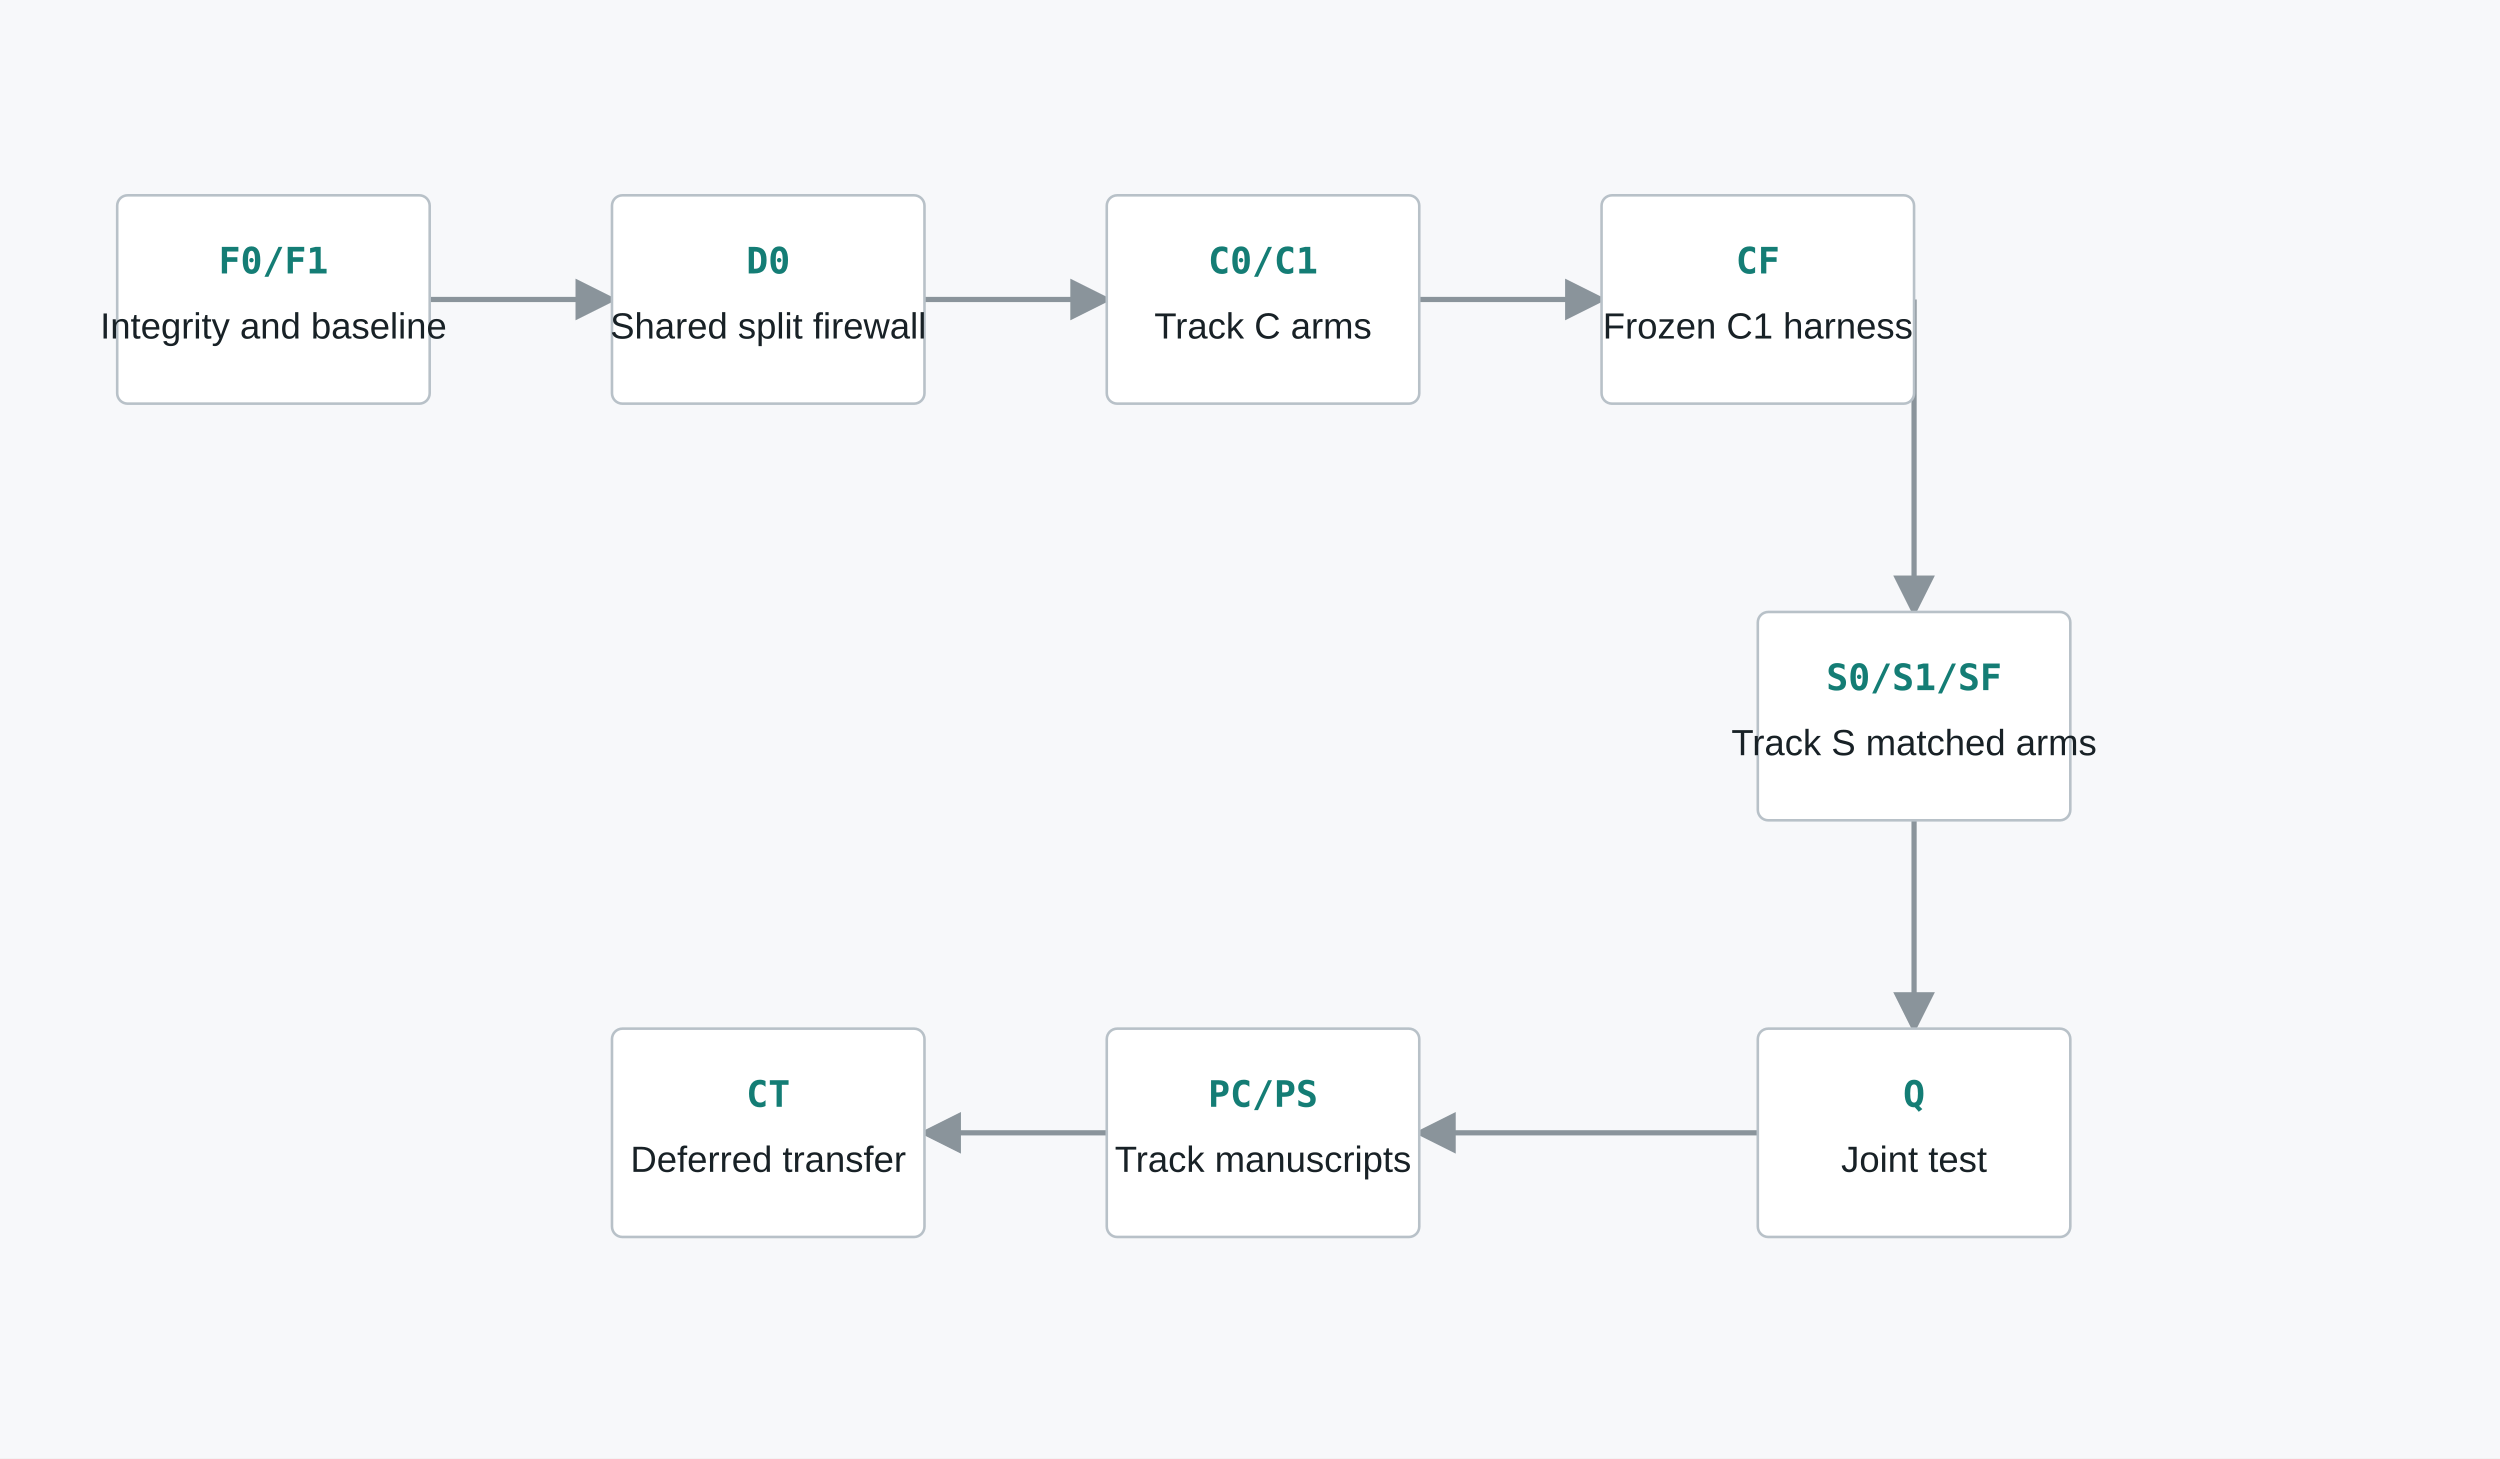
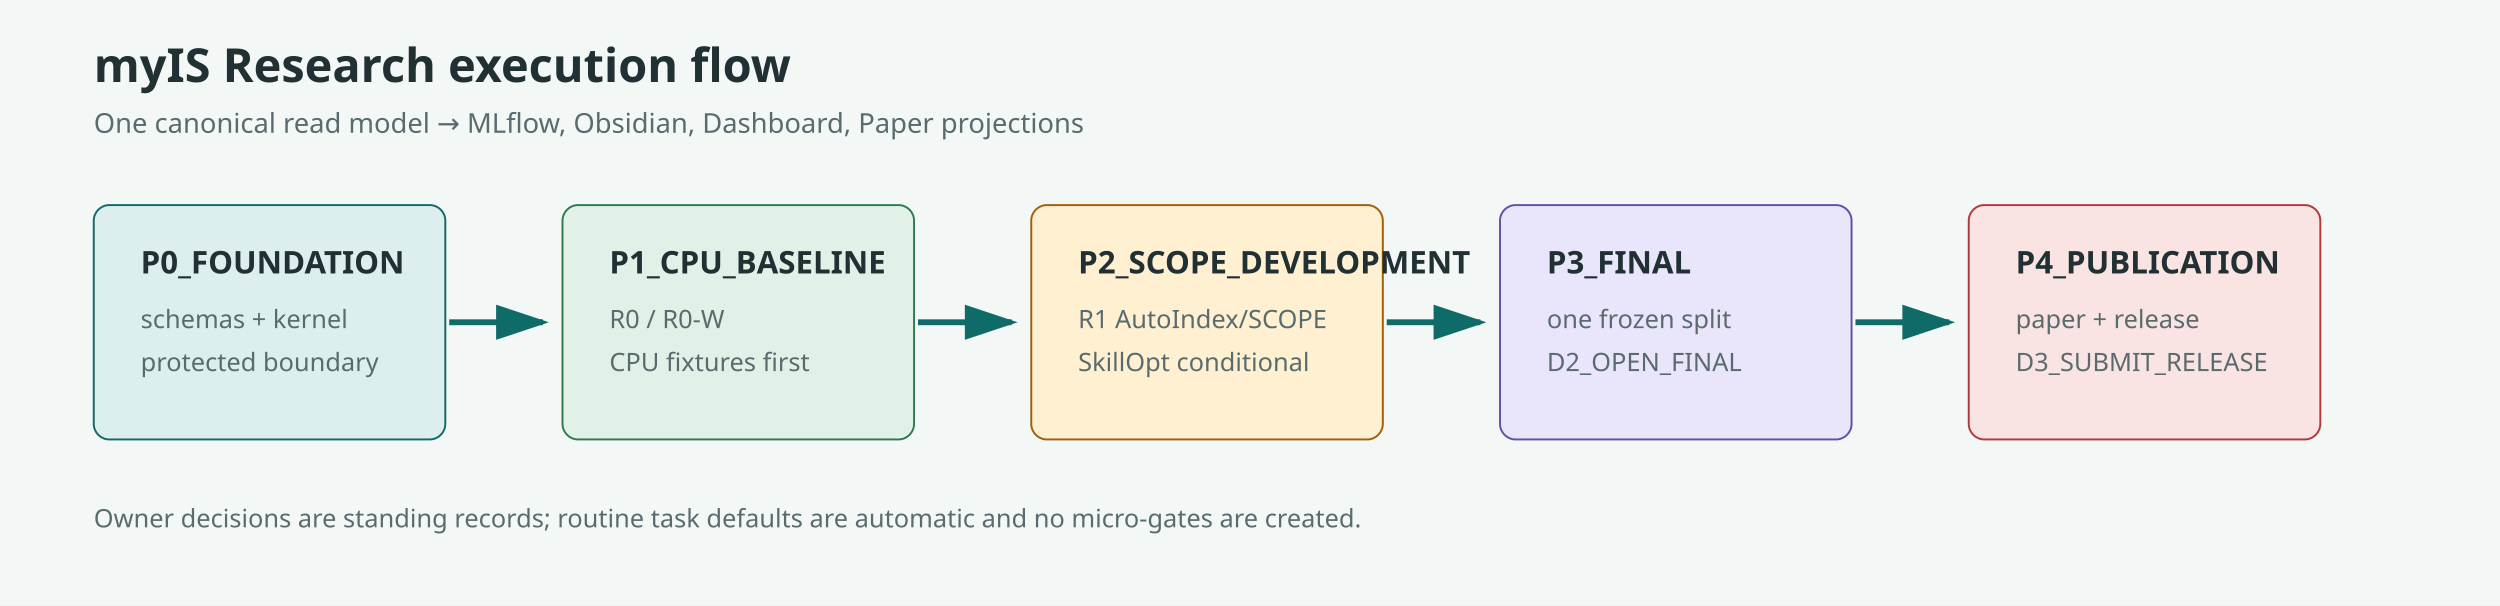
- <svg xmlns="http://www.w3.org/2000/svg" viewBox="0 0 960 560" role="img" aria-labelledby="title desc">
+ <svg xmlns="http://www.w3.org/2000/svg" viewBox="0 0 1280 310" role="img" aria-labelledby="title desc">
  <defs>
-     <marker id="a" markerWidth="8" markerHeight="8" refX="7" refY="4" orient="auto">
-       <path d="M0 0L8 4L0 8Z" fill="#8a949b" />
+     <marker id="arrow" markerWidth="10" markerHeight="10" refX="8" refY="3" orient="auto">
+       <path d="M0,0 L0,6 L9,3 z" fill="#0f6b68" />
    </marker>
  </defs>
-   <rect width="960" height="560" fill="#f7f8fa" />
-   <g font-family="Segoe UI,Arial,sans-serif" font-size="14" text-anchor="middle">
-     <g fill="none" stroke="#8a949b" stroke-width="2" marker-end="url(#a)">
-       <path d="M165 115H235" />
-       <path d="M355 115H425" />
-       <path d="M545 115H615" />
-       <path d="M735 115V235" />
-       <path d="M735 315V395" />
-       <path d="M675 435H545" />
-       <path d="M425 435H355" />
+   <rect width="1280" height="310" fill="#f3f7f6" />
+   <g font-family="Segoe UI, Tahoma, sans-serif" fill="#203033">
+     <text x="48" y="42" font-size="24" font-weight="700">myIS Research execution flow</text>
+     <text x="48" y="68" font-size="14" fill="#5a6b6e">One canonical read model → MLflow, Obsidian, Dashboard, Paper projections</text>
+     <g stroke="#0f6b68" stroke-width="3" marker-end="url(#arrow)">
+       <path d="M230 165 H278" />
+       <path d="M470 165 H518" />
+       <path d="M710 165 H758" />
+       <path d="M950 165 H998" />
    </g>
-     <g fill="#fff" stroke="#b8c1c8">
-       <rect x="45" y="75" width="120" height="80" rx="4" />
-       <rect x="235" y="75" width="120" height="80" rx="4" />
-       <rect x="425" y="75" width="120" height="80" rx="4" />
-       <rect x="615" y="75" width="120" height="80" rx="4" />
-       <rect x="675" y="235" width="120" height="80" rx="4" />
-       <rect x="675" y="395" width="120" height="80" rx="4" />
-       <rect x="425" y="395" width="120" height="80" rx="4" />
-       <rect x="235" y="395" width="120" height="80" rx="4" />
+     <g>
+       <rect x="48" y="105" width="180" height="120" rx="8" fill="#dcefee" stroke="#0f6b68" />
+       <rect x="288" y="105" width="180" height="120" rx="8" fill="#e2f1e7" stroke="#2f7a4f" />
+       <rect x="528" y="105" width="180" height="120" rx="8" fill="#fff0d2" stroke="#a45d0a" />
+       <rect x="768" y="105" width="180" height="120" rx="8" fill="#e9e5fb" stroke="#6250a4" />
+       <rect x="1008" y="105" width="180" height="120" rx="8" fill="#f9e3e3" stroke="#b23a3a" />
    </g>
-     <g fill="#147d75" font-family="Cascadia Mono,Consolas,monospace" font-weight="700">
-       <text x="105" y="105">F0/F1</text>
-       <text x="295" y="105">D0</text>
-       <text x="485" y="105">C0/C1</text>
-       <text x="675" y="105">CF</text>
-       <text x="735" y="265">S0/S1/SF</text>
-       <text x="735" y="425">Q</text>
-       <text x="485" y="425">PC/PS</text>
-       <text x="295" y="425">CT</text>
+     <g font-size="16" font-weight="700">
+       <text x="72" y="140">P0_FOUNDATION</text>
+       <text x="312" y="140">P1_CPU_BASELINE</text>
+       <text x="552" y="140">P2_SCOPE_DEVELOPMENT</text>
+       <text x="792" y="140">P3_FINAL</text>
+       <text x="1032" y="140">P4_PUBLICATION</text>
    </g>
-     <g fill="#182126">
-       <text x="105" y="130">Integrity and baseline</text>
-       <text x="295" y="130">Shared split firewall</text>
-       <text x="485" y="130">Track C arms</text>
-       <text x="675" y="130">Frozen C1 harness</text>
-       <text x="735" y="290">Track S matched arms</text>
-       <text x="735" y="450">Joint test</text>
-       <text x="485" y="450">Track manuscripts</text>
-       <text x="295" y="450">Deferred transfer</text>
+     <g font-size="13" fill="#5a6b6e">
+       <text x="72" y="168">schemas + kernel</text>
+       <text x="72" y="190">protected boundary</text>
+       <text x="312" y="168">R0 / R0-W</text>
+       <text x="312" y="190">CPU fixtures first</text>
+       <text x="552" y="168">R1 AutoIndex/SCOPE</text>
+       <text x="552" y="190">SkillOpt conditional</text>
+       <text x="792" y="168">one frozen split</text>
+       <text x="792" y="190">D2_OPEN_FINAL</text>
+       <text x="1032" y="168">paper + release</text>
+       <text x="1032" y="190">D3_SUBMIT_RELEASE</text>
    </g>
+     <text x="48" y="270" font-size="13" fill="#5a6b6e">Owner decisions are standing records; routine task defaults are automatic and no micro-gates are created.</text>
  </g>
</svg>
